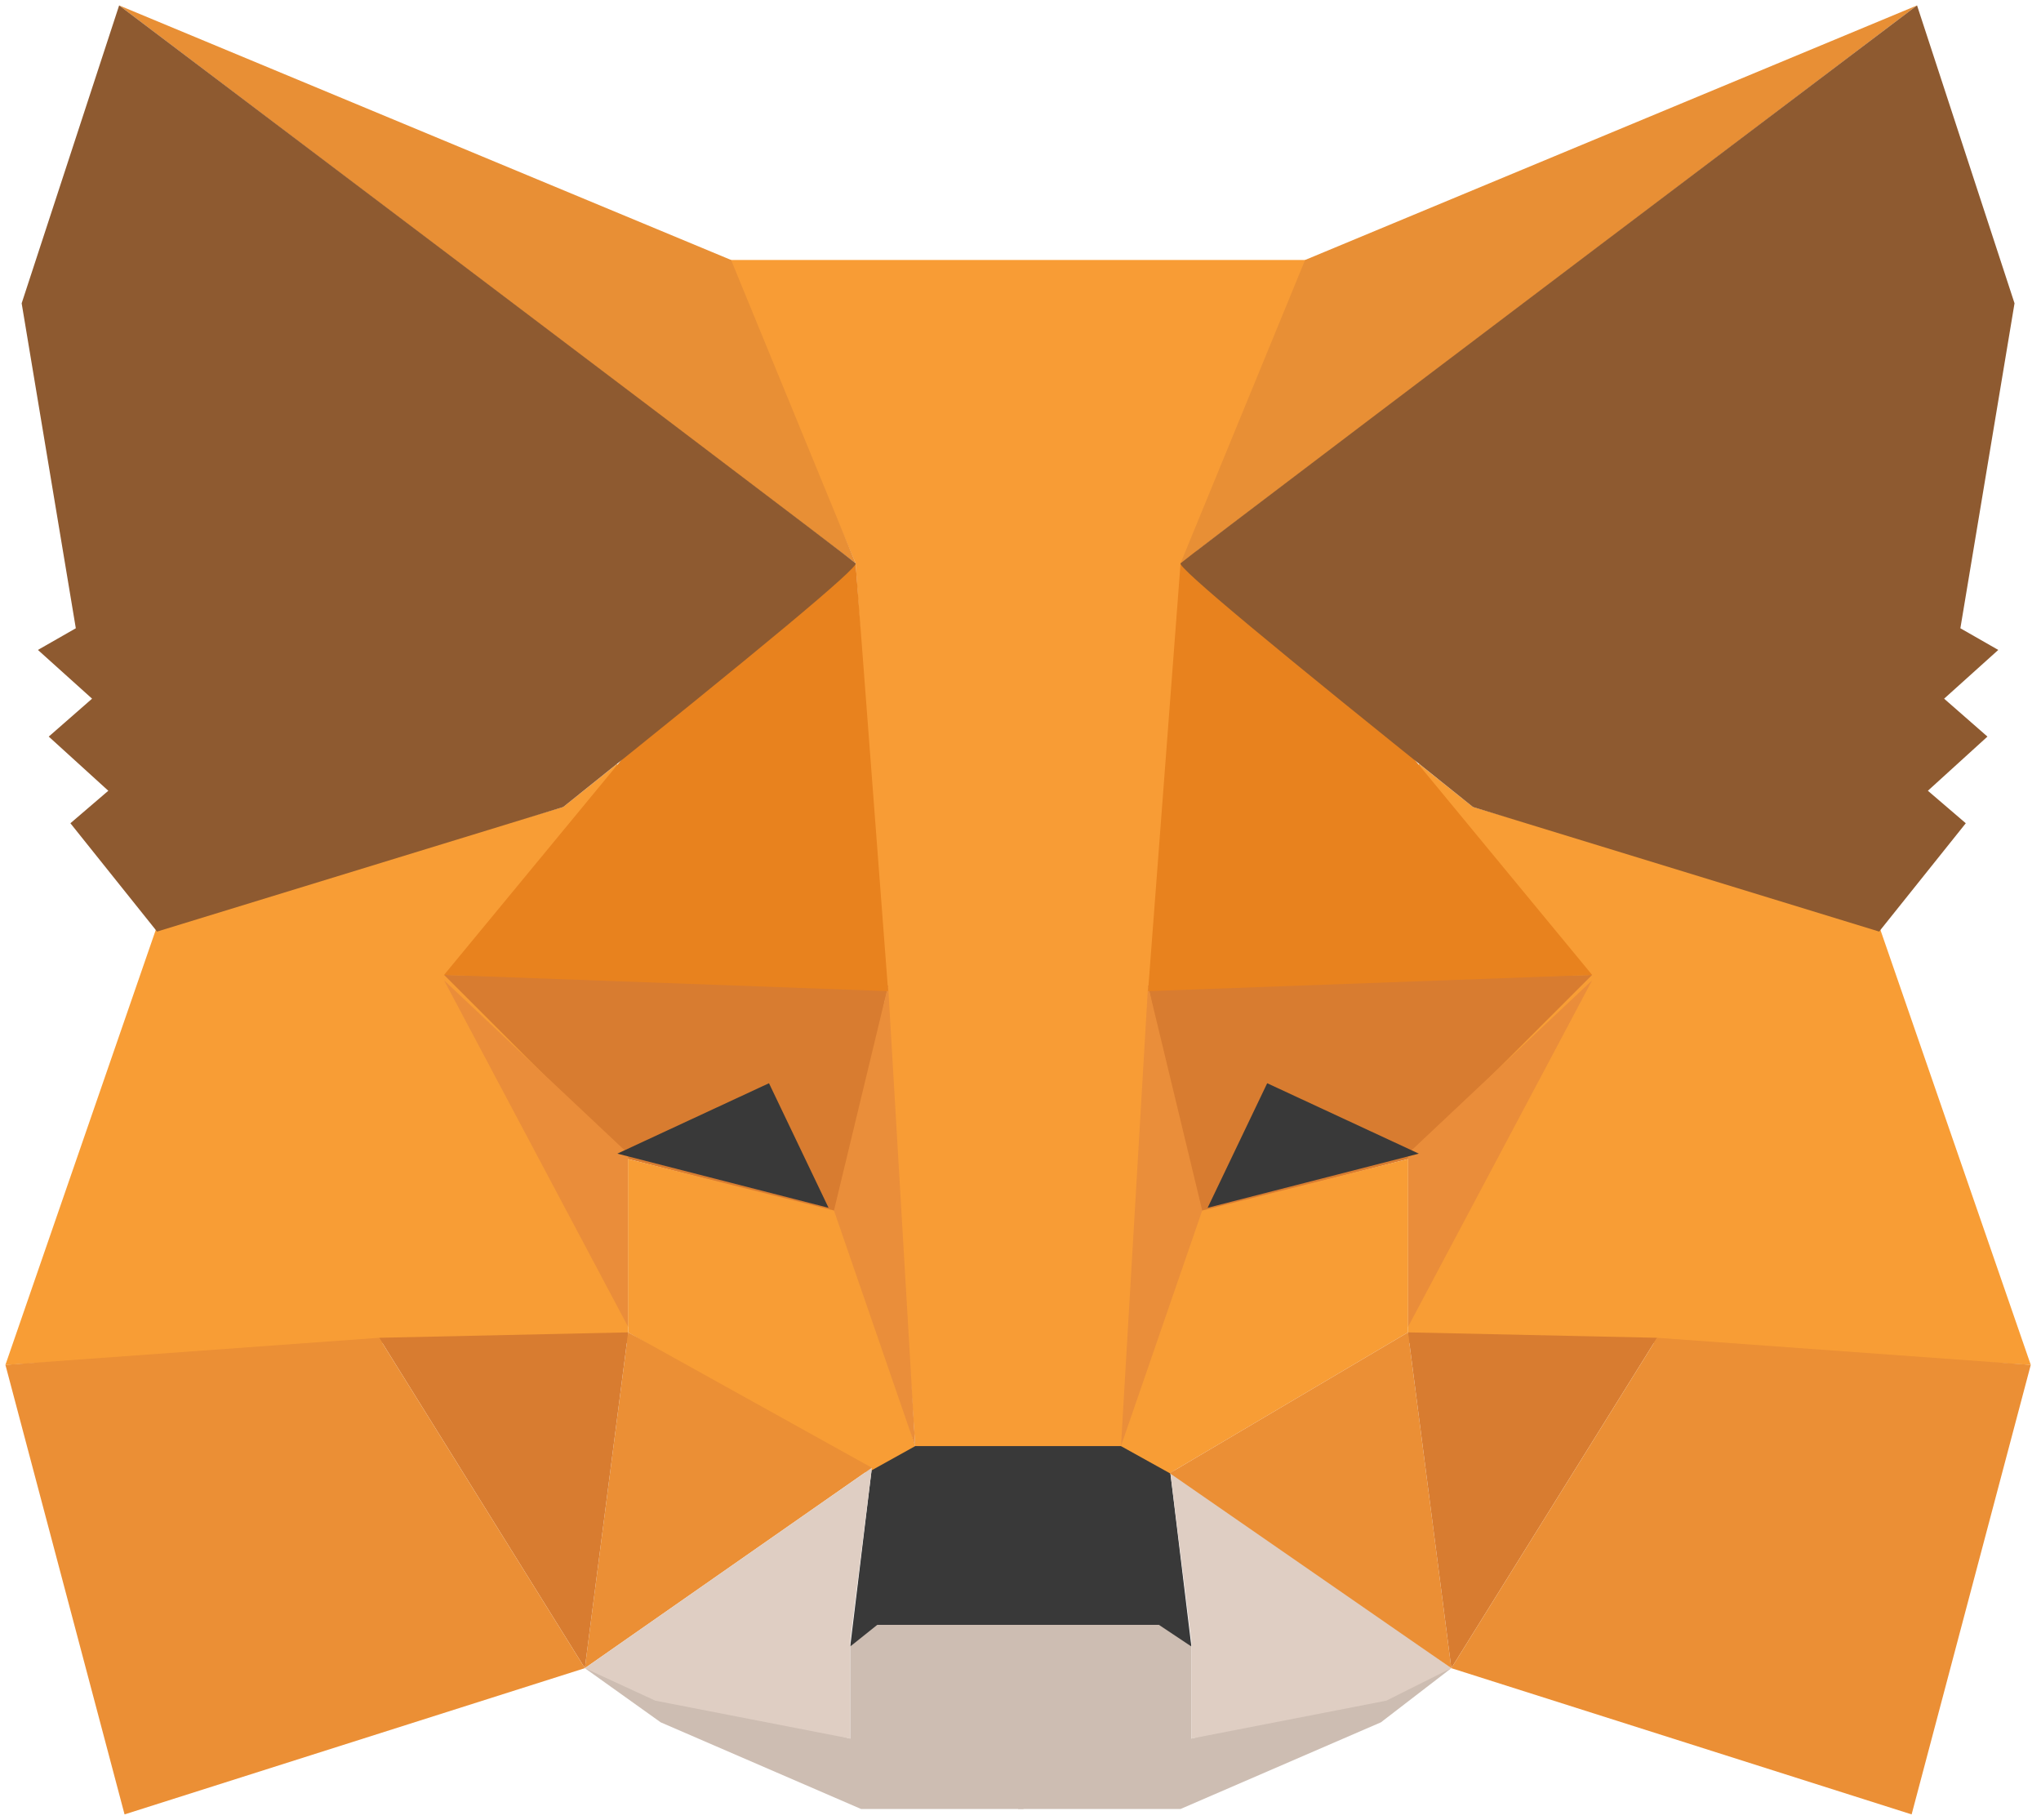
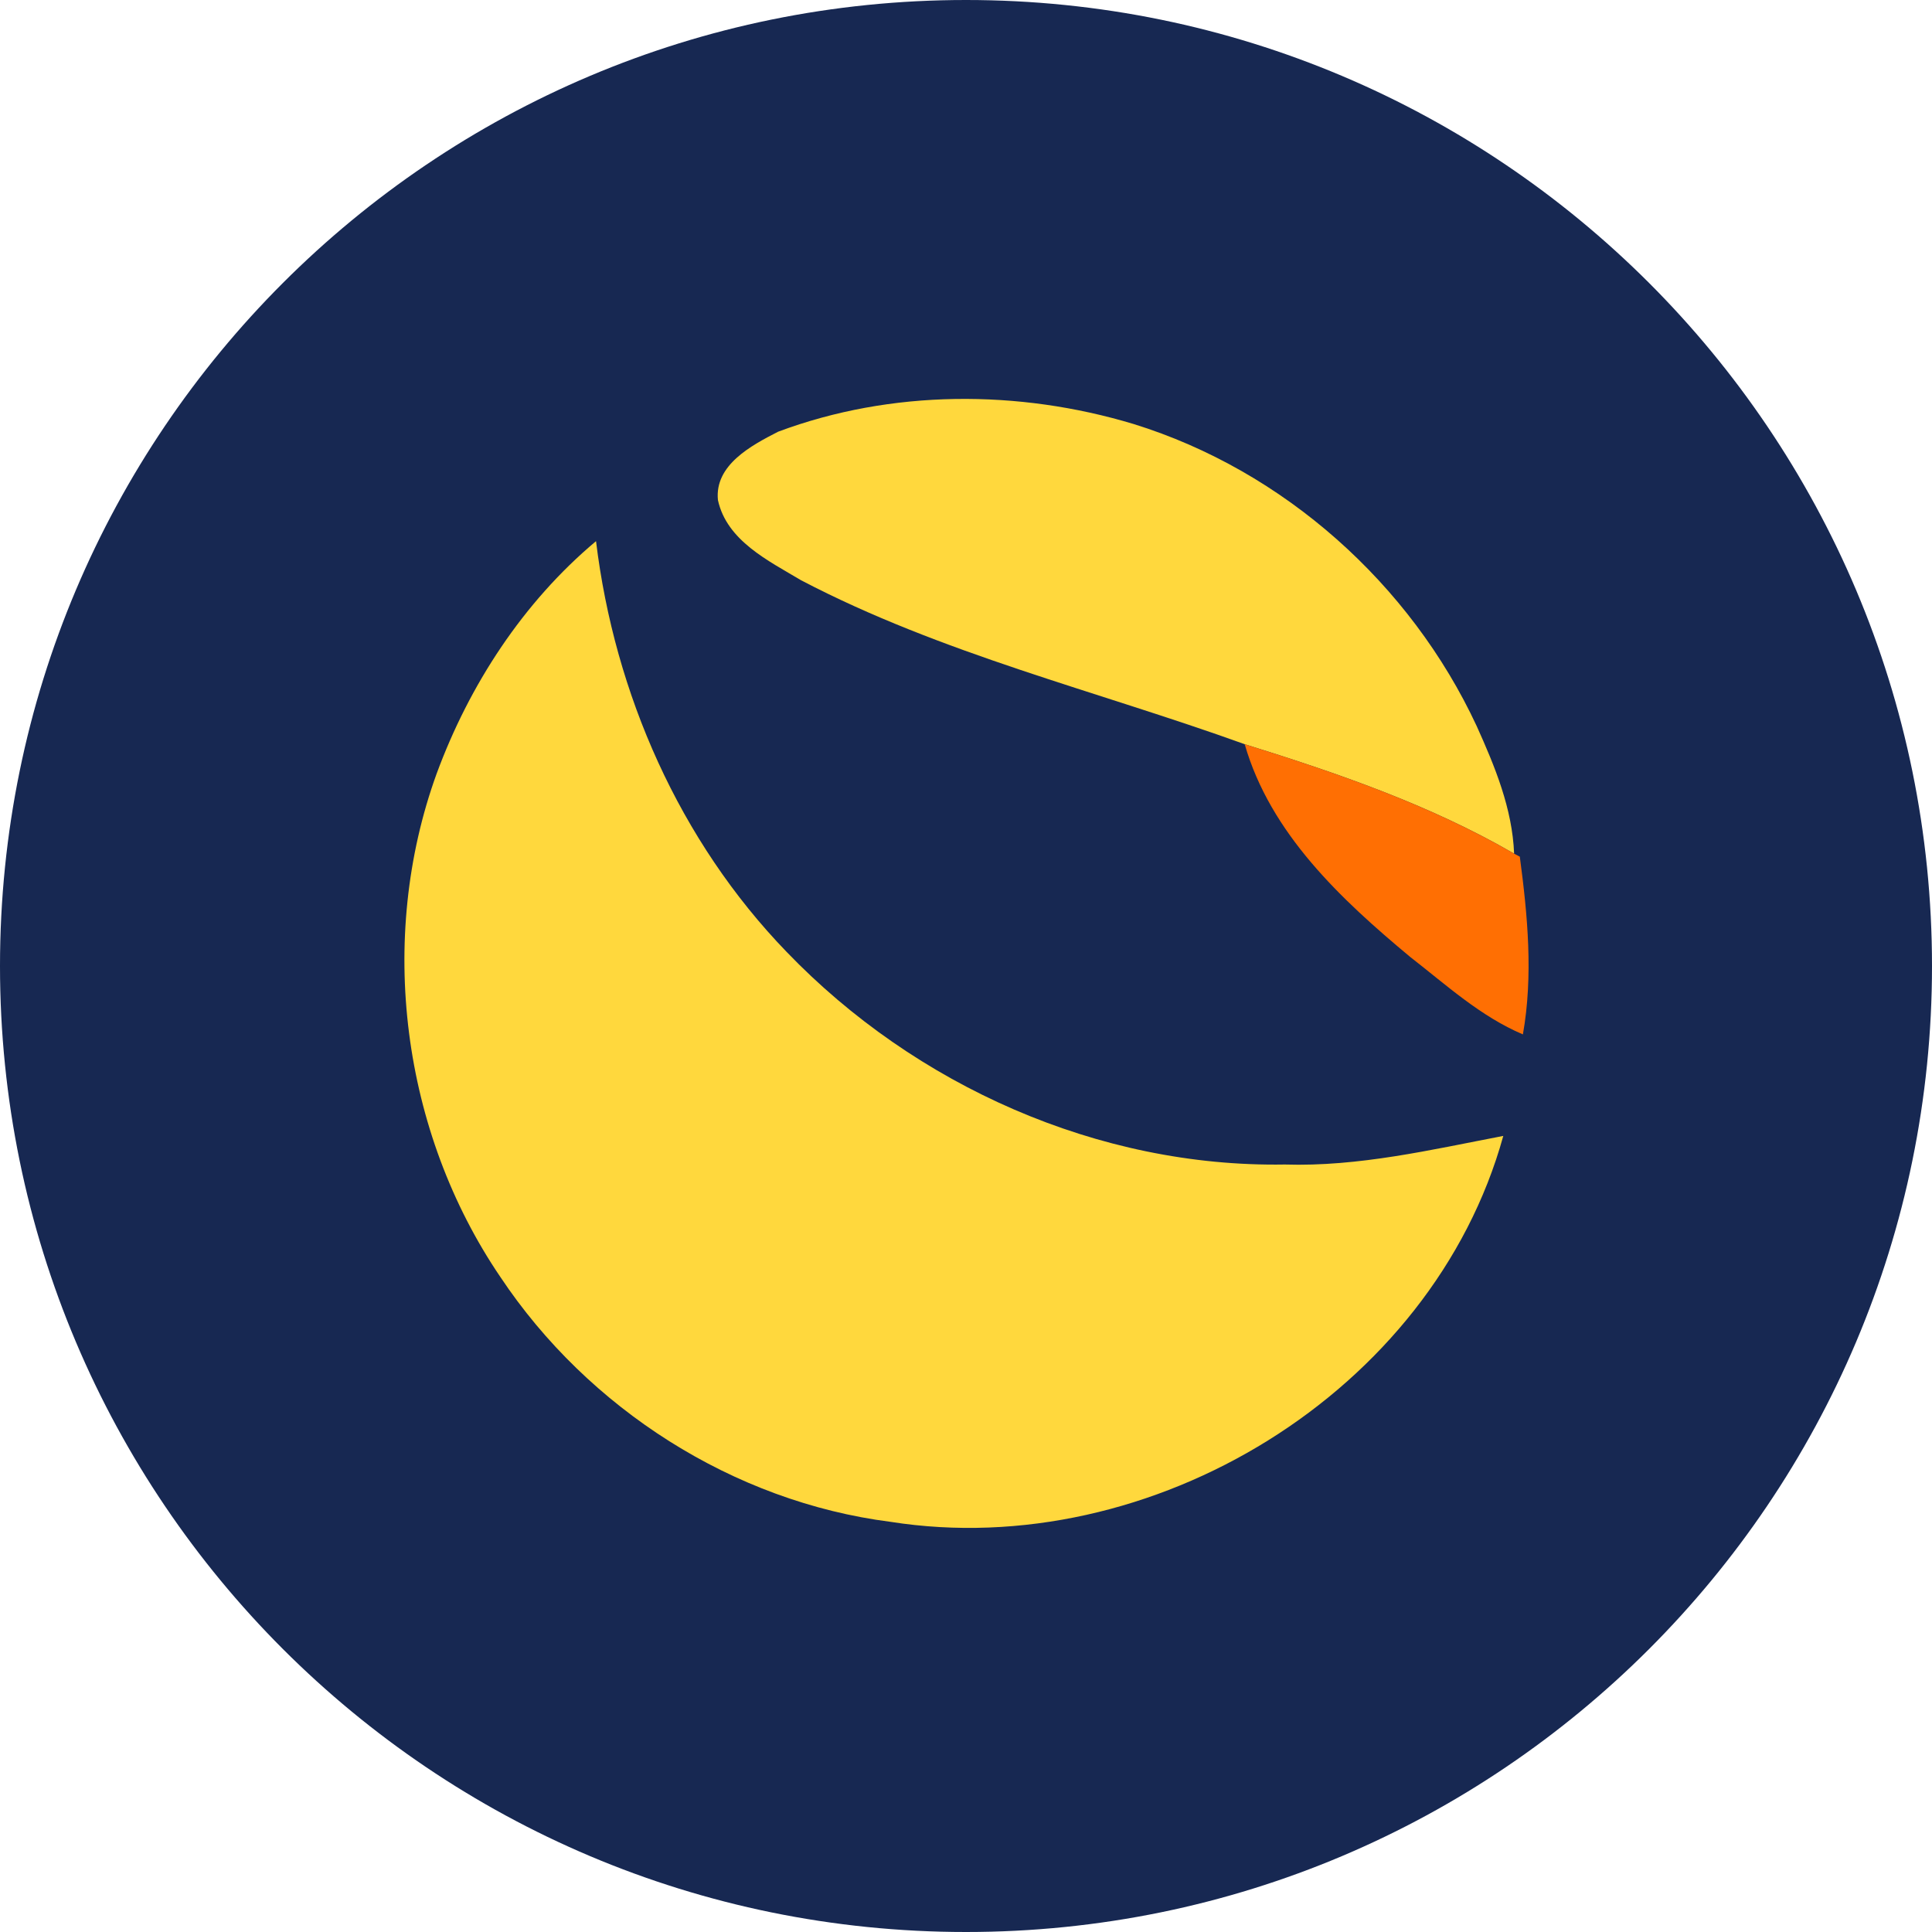
- <svg xmlns="http://www.w3.org/2000/svg" width="212" height="189" viewBox="0 0 212 189">
-   <g fill="none" fill-rule="evenodd">
-     <polygon fill="#CDBDB2" points="60.75 173.25 88.313 180.563 88.313 171 90.563 168.75 106.313 168.75 106.313 180 106.313 187.875 89.438 187.875 68.625 178.875" />
-     <polygon fill="#CDBDB2" points="105.75 173.25 132.75 180.563 132.75 171 135 168.75 150.75 168.75 150.75 180 150.75 187.875 133.875 187.875 113.063 178.875" transform="matrix(-1 0 0 1 256.5 0)" />
-     <polygon fill="#393939" points="90.563 152.438 88.313 171 91.125 168.75 120.375 168.75 123.75 171 121.5 152.438 117 149.625 94.5 150.188" />
-     <polygon fill="#F89C35" points="75.375 27 88.875 58.5 95.063 150.188 117 150.188 123.75 58.5 136.125 27" />
-     <polygon fill="#F89D35" points="16.313 96.188 .563 141.75 39.938 139.5 65.25 139.5 65.25 119.813 64.125 79.313 58.5 83.813" />
-     <polygon fill="#D87C30" points="46.125 101.25 92.25 102.375 87.188 126 65.25 120.375" />
-     <polygon fill="#EA8D3A" points="46.125 101.813 65.25 119.813 65.25 137.813" />
-     <polygon fill="#F89D35" points="65.25 120.375 87.75 126 95.063 150.188 90 153 65.25 138.375" />
-     <polygon fill="#EB8F35" points="65.25 138.375 60.75 173.25 90.563 152.438" />
-     <polygon fill="#EA8E3A" points="92.25 102.375 95.063 150.188 86.625 125.719" />
-     <polygon fill="#D87C30" points="39.375 138.938 65.25 138.375 60.75 173.25" />
-     <polygon fill="#EB8F35" points="12.938 188.438 60.75 173.25 39.375 138.938 .563 141.75" />
-     <polygon fill="#E8821E" points="88.875 58.5 64.688 78.75 46.125 101.25 92.25 102.938" />
-     <polygon fill="#DFCEC3" points="60.75 173.25 90.563 152.438 88.313 170.438 88.313 180.563 68.063 176.625" />
-     <polygon fill="#DFCEC3" points="121.5 173.25 150.75 152.438 148.5 170.438 148.5 180.563 128.25 176.625" transform="matrix(-1 0 0 1 272.25 0)" />
-     <polygon fill="#393939" points="70.313 112.5 64.125 125.438 86.063 119.813" transform="matrix(-1 0 0 1 150.188 0)" />
-     <polygon fill="#E88F35" points="12.375 .563 88.875 58.5 75.938 27" />
-     <path fill="#8E5A30" d="M12.375,0.563 L2.25,31.5 L7.875,65.25 L3.938,67.5 L9.563,72.562 L5.063,76.5 L11.25,82.125 L7.313,85.5 L16.313,96.75 L58.5,83.813 C79.125,67.313 89.25,58.875 88.875,58.5 C88.5,58.125 63,38.813 12.375,0.563 Z" />
-     <g transform="matrix(-1 0 0 1 211.5 0)">
-       <polygon fill="#F89D35" points="16.313 96.188 .563 141.75 39.938 139.5 65.25 139.5 65.25 119.813 64.125 79.313 58.5 83.813" />
-       <polygon fill="#D87C30" points="46.125 101.25 92.25 102.375 87.188 126 65.25 120.375" />
-       <polygon fill="#EA8D3A" points="46.125 101.813 65.25 119.813 65.25 137.813" />
-       <polygon fill="#F89D35" points="65.25 120.375 87.75 126 95.063 150.188 90 153 65.25 138.375" />
-       <polygon fill="#EB8F35" points="65.25 138.375 60.75 173.25 90 153" />
-       <polygon fill="#EA8E3A" points="92.25 102.375 95.063 150.188 86.625 125.719" />
-       <polygon fill="#D87C30" points="39.375 138.938 65.25 138.375 60.75 173.25" />
-       <polygon fill="#EB8F35" points="12.938 188.438 60.75 173.25 39.375 138.938 .563 141.75" />
-       <polygon fill="#E8821E" points="88.875 58.5 64.688 78.75 46.125 101.25 92.25 102.938" />
-       <polygon fill="#393939" points="70.313 112.5 64.125 125.438 86.063 119.813" transform="matrix(-1 0 0 1 150.188 0)" />
-       <polygon fill="#E88F35" points="12.375 .563 88.875 58.5 75.938 27" />
-       <path fill="#8E5A30" d="M12.375,0.563 L2.25,31.5 L7.875,65.25 L3.938,67.5 L9.563,72.562 L5.063,76.5 L11.25,82.125 L7.313,85.5 L16.313,96.75 L58.5,83.813 C79.125,67.313 89.25,58.875 88.875,58.5 C88.5,58.125 63,38.813 12.375,0.563 Z" />
-     </g>
+ <svg xmlns="http://www.w3.org/2000/svg" version="1.1" id="Layer_1" x="0px" y="0px" viewBox="0 0 2000 2000" style="enable-background:new 0 0 2000 2000;" xml:space="preserve">
+   <style type="text/css">
+ 	.st0{fill:#172852;}
+ 	.st1{fill:#FFD83D;}
+ 	.st2{fill:#FF6F03;}
+ </style>
+   <circle class="st0" cx="1000" cy="1000" r="1000" />
+   <g>
+     <path class="st1" d="M805.5,446.9c117.1-43.8,248.9-43.9,368.2-7.9c155.3,48.2,286.4,165.4,354.9,312.5   c18.9,41.9,37,85.6,38.8,132.2c-87.3-50.6-183-83.4-278.9-113.3c-153.4-55.3-314-93.7-459.2-169.7c-33.8-20.2-76.9-40.9-86.1-83   C739.5,481.3,778,461,805.5,446.9" />
+     <path class="st1" d="M452,800.9c33.9-92,89.5-177.4,165-240.7c19.2,157.9,86.4,310.5,197.4,425.3   c133.1,138.3,322.7,223.2,515.6,220c76.6,2.4,151.5-15.3,226.2-29.6c-73.5,265.6-364.6,441.9-634.3,399.5   c-162.8-20.8-313.1-117.2-403.8-253.3C415.8,1171.7,390,972,452,800.9z" />
  </g>
+   <path class="st2" d="M1288.5,770.4c95.9,29.9,191.6,62.7,278.9,113.3l5.9,3.1c8.1,60.9,14,123,3.2,184  c-43.9-18.6-79.5-51.3-116.7-80.2C1388.2,931,1315.1,862.8,1288.5,770.4" />
</svg>
